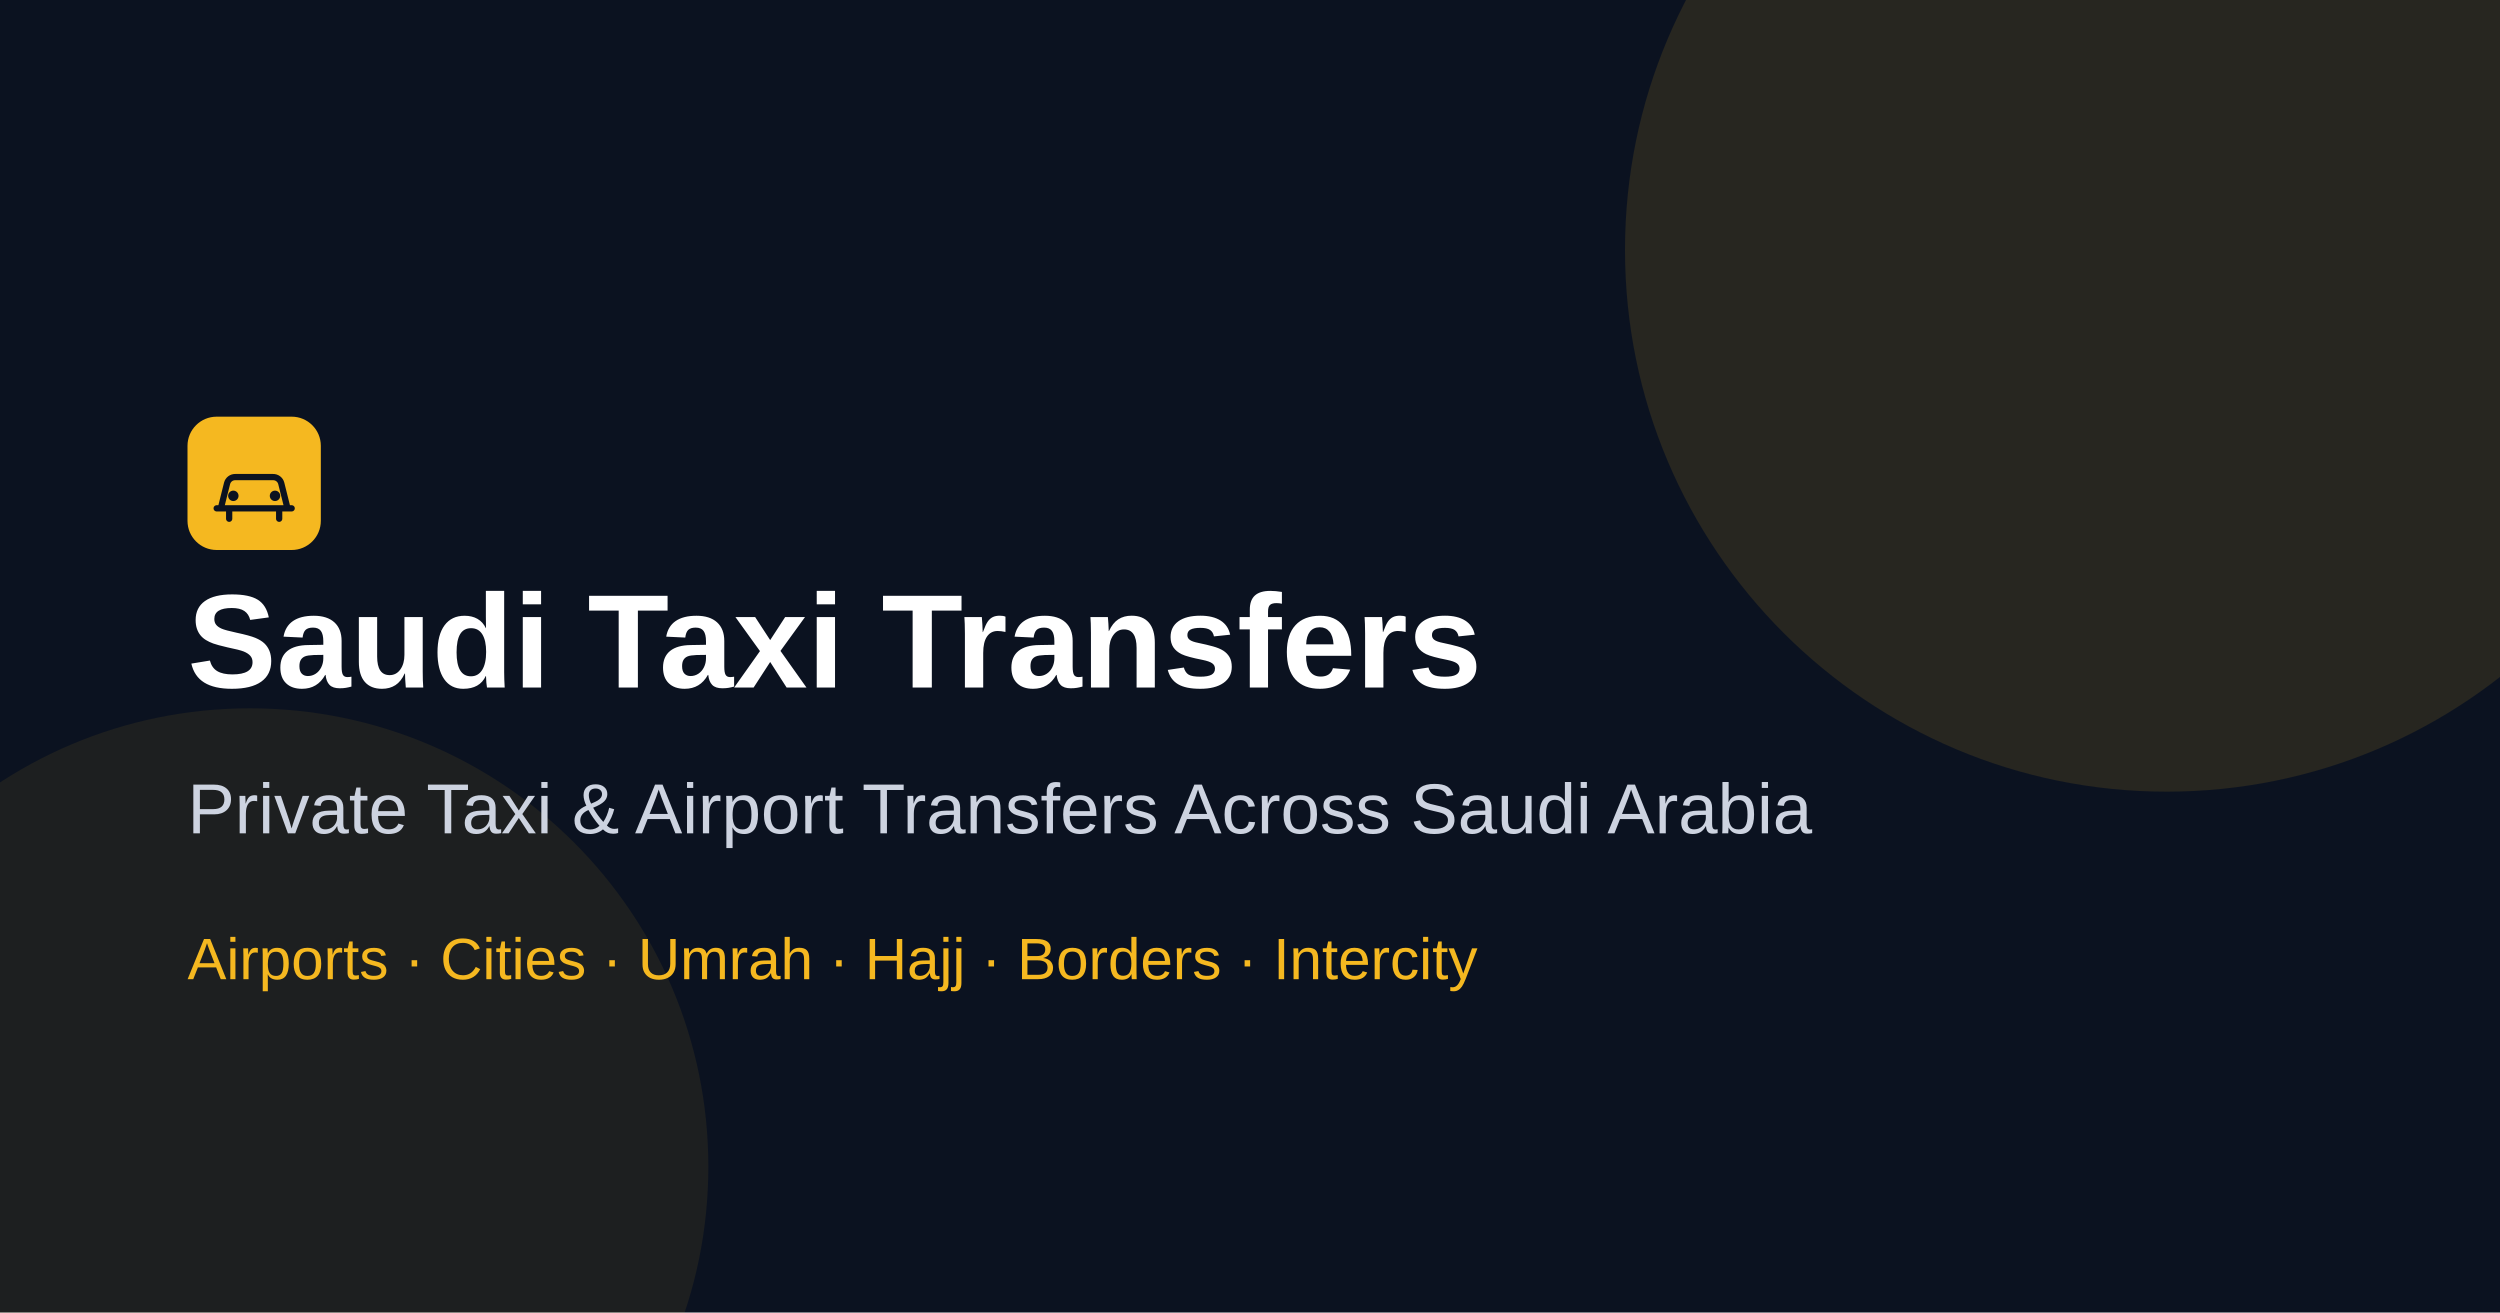
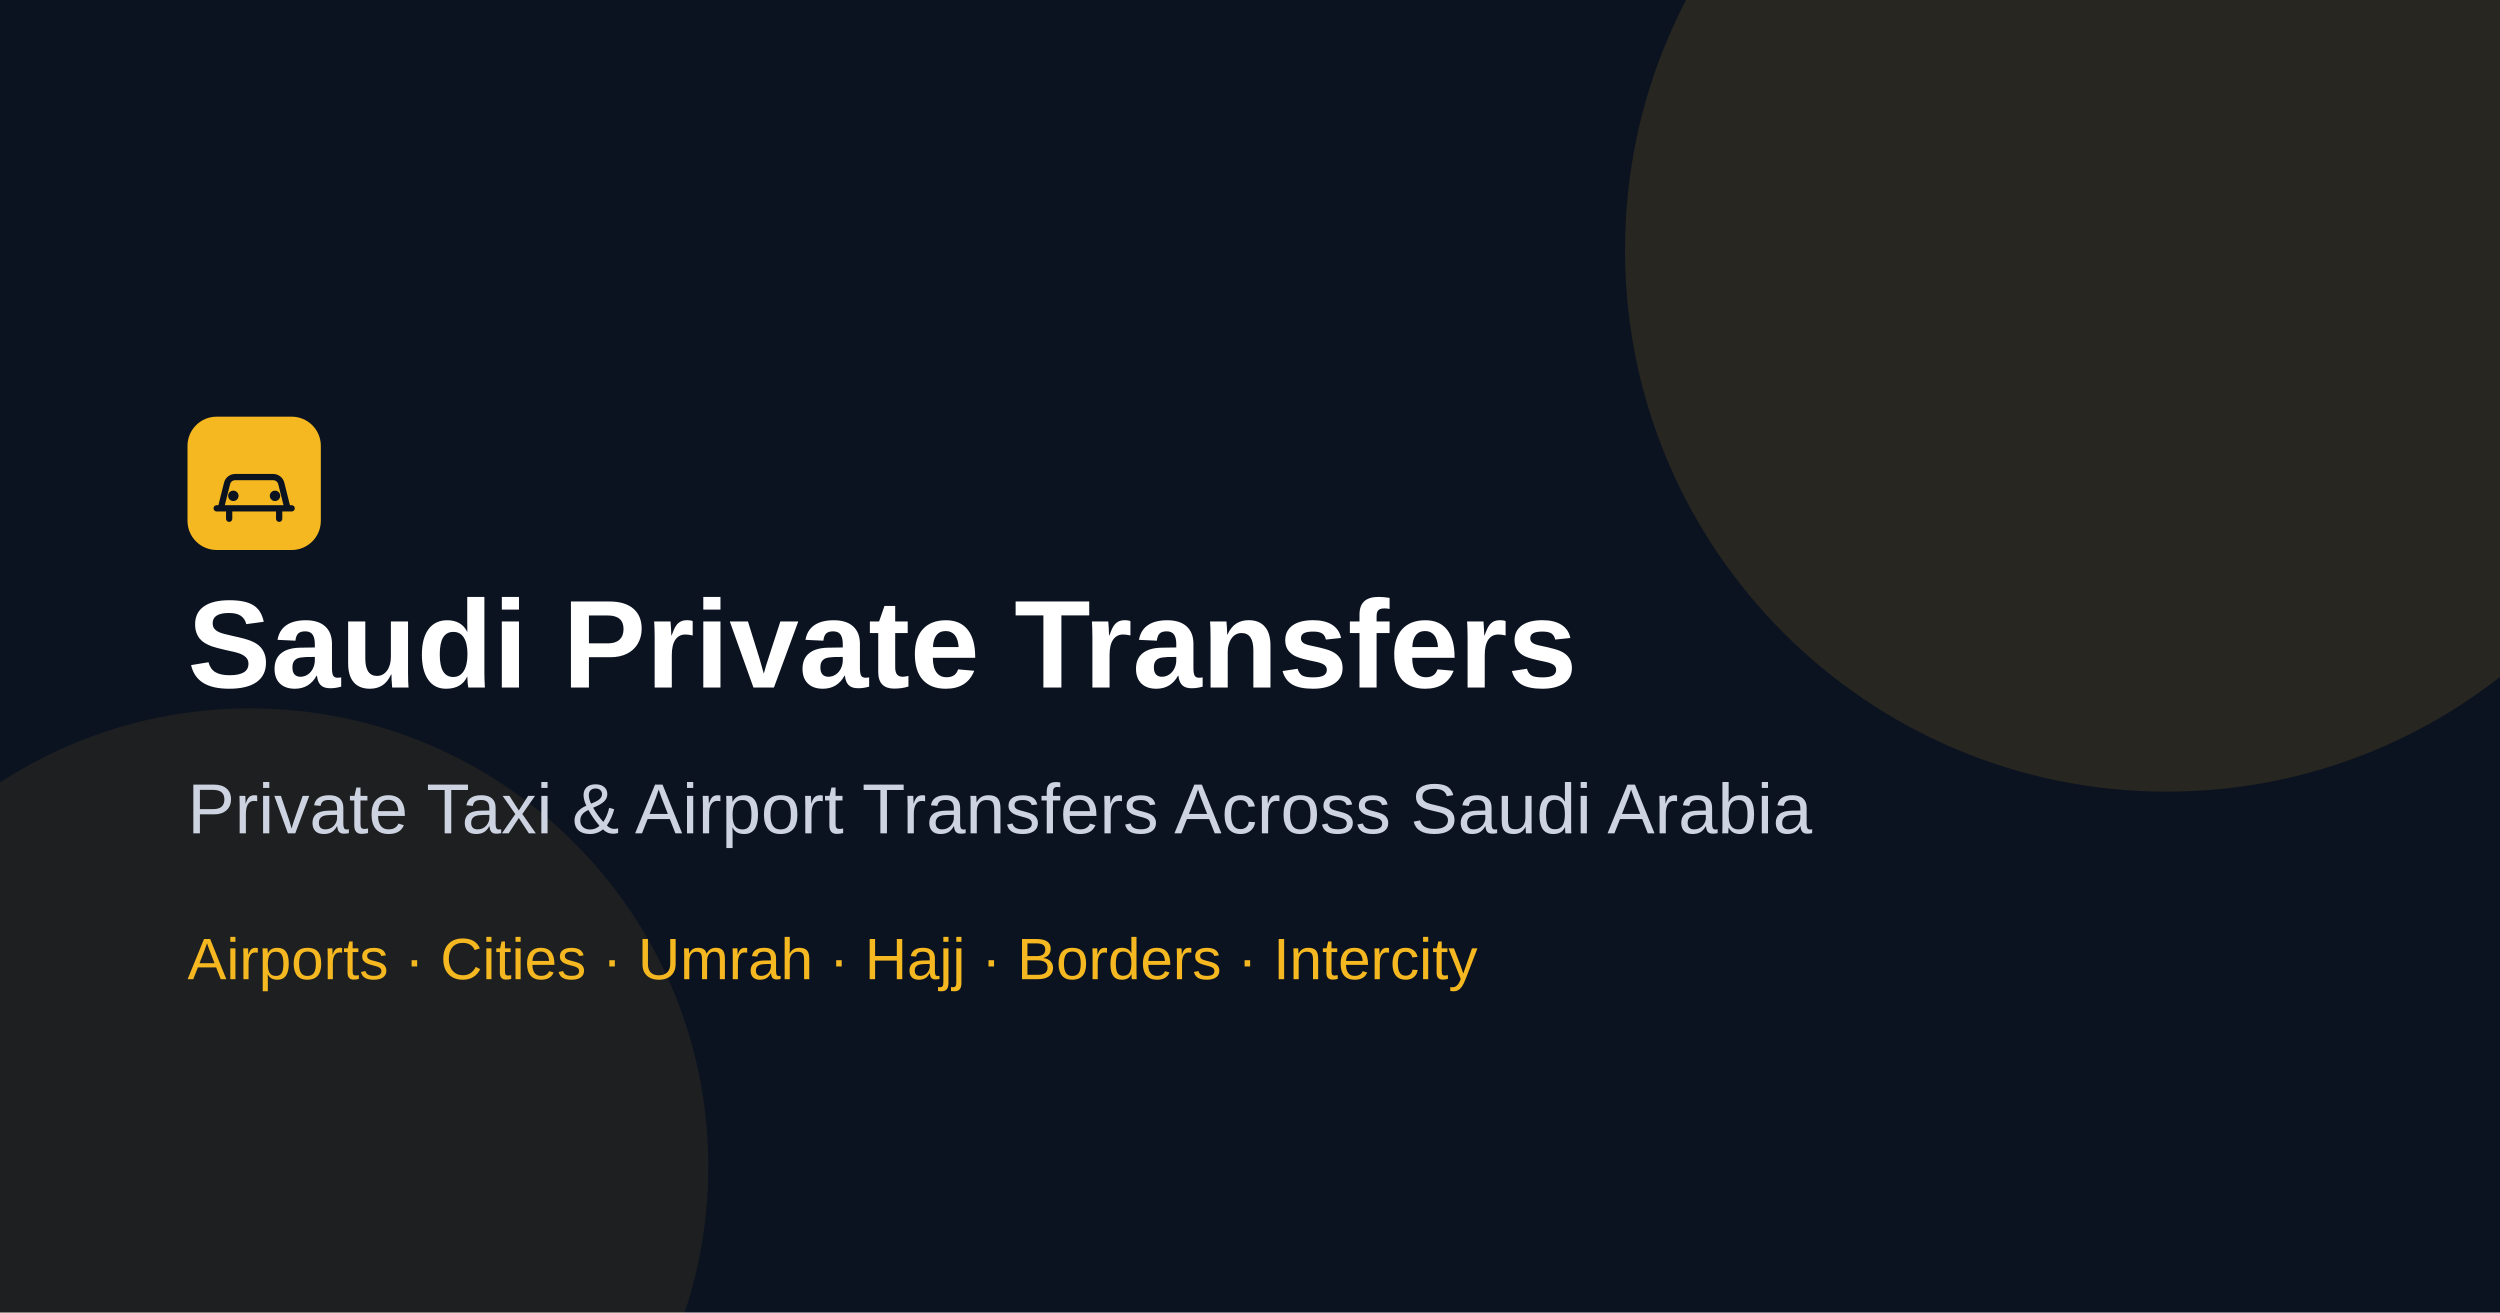
<svg xmlns="http://www.w3.org/2000/svg" width="1200" height="630" viewBox="0 0 1200 630" fill="none">
  <rect width="1200" height="630" fill="#0b1220" />
  <circle cx="1040" cy="120" r="260" fill="#f5b820" opacity="0.12" />
  <circle cx="120" cy="560" r="220" fill="#f5b820" opacity="0.08" />
  <g transform="translate(90,200)">
    <rect width="64" height="64" rx="14" fill="#f5b820" />
    <path d="M16 44l3-12a4 4 0 0 1 4-3h18a4 4 0 0 1 4 3l3 12M14 44h36M20 44v5M44 44v5" stroke="#0b1220" stroke-width="3" stroke-linecap="round" stroke-linejoin="round" fill="none" />
    <circle cx="22" cy="38" r="2.5" fill="#0b1220" />
    <circle cx="42" cy="38" r="2.5" fill="#0b1220" />
  </g>
-   <text x="90" y="330" font-family="Arial, sans-serif" font-size="64" font-weight="800" fill="#ffffff">Saudi Taxi Transfers</text>
+   <text x="90" y="330" font-family="Arial, sans-serif" font-size="60" font-weight="800" fill="#ffffff">Saudi Private Transfers</text>
  <text x="90" y="400" font-family="Arial, sans-serif" font-size="34" fill="#cdd3e0">Private Taxi &amp; Airport Transfers Across Saudi Arabia</text>
  <text x="90" y="470" font-family="Arial, sans-serif" font-size="28" fill="#f5b820">Airports · Cities · Umrah · Hajj · Borders · Intercity</text>
</svg>
